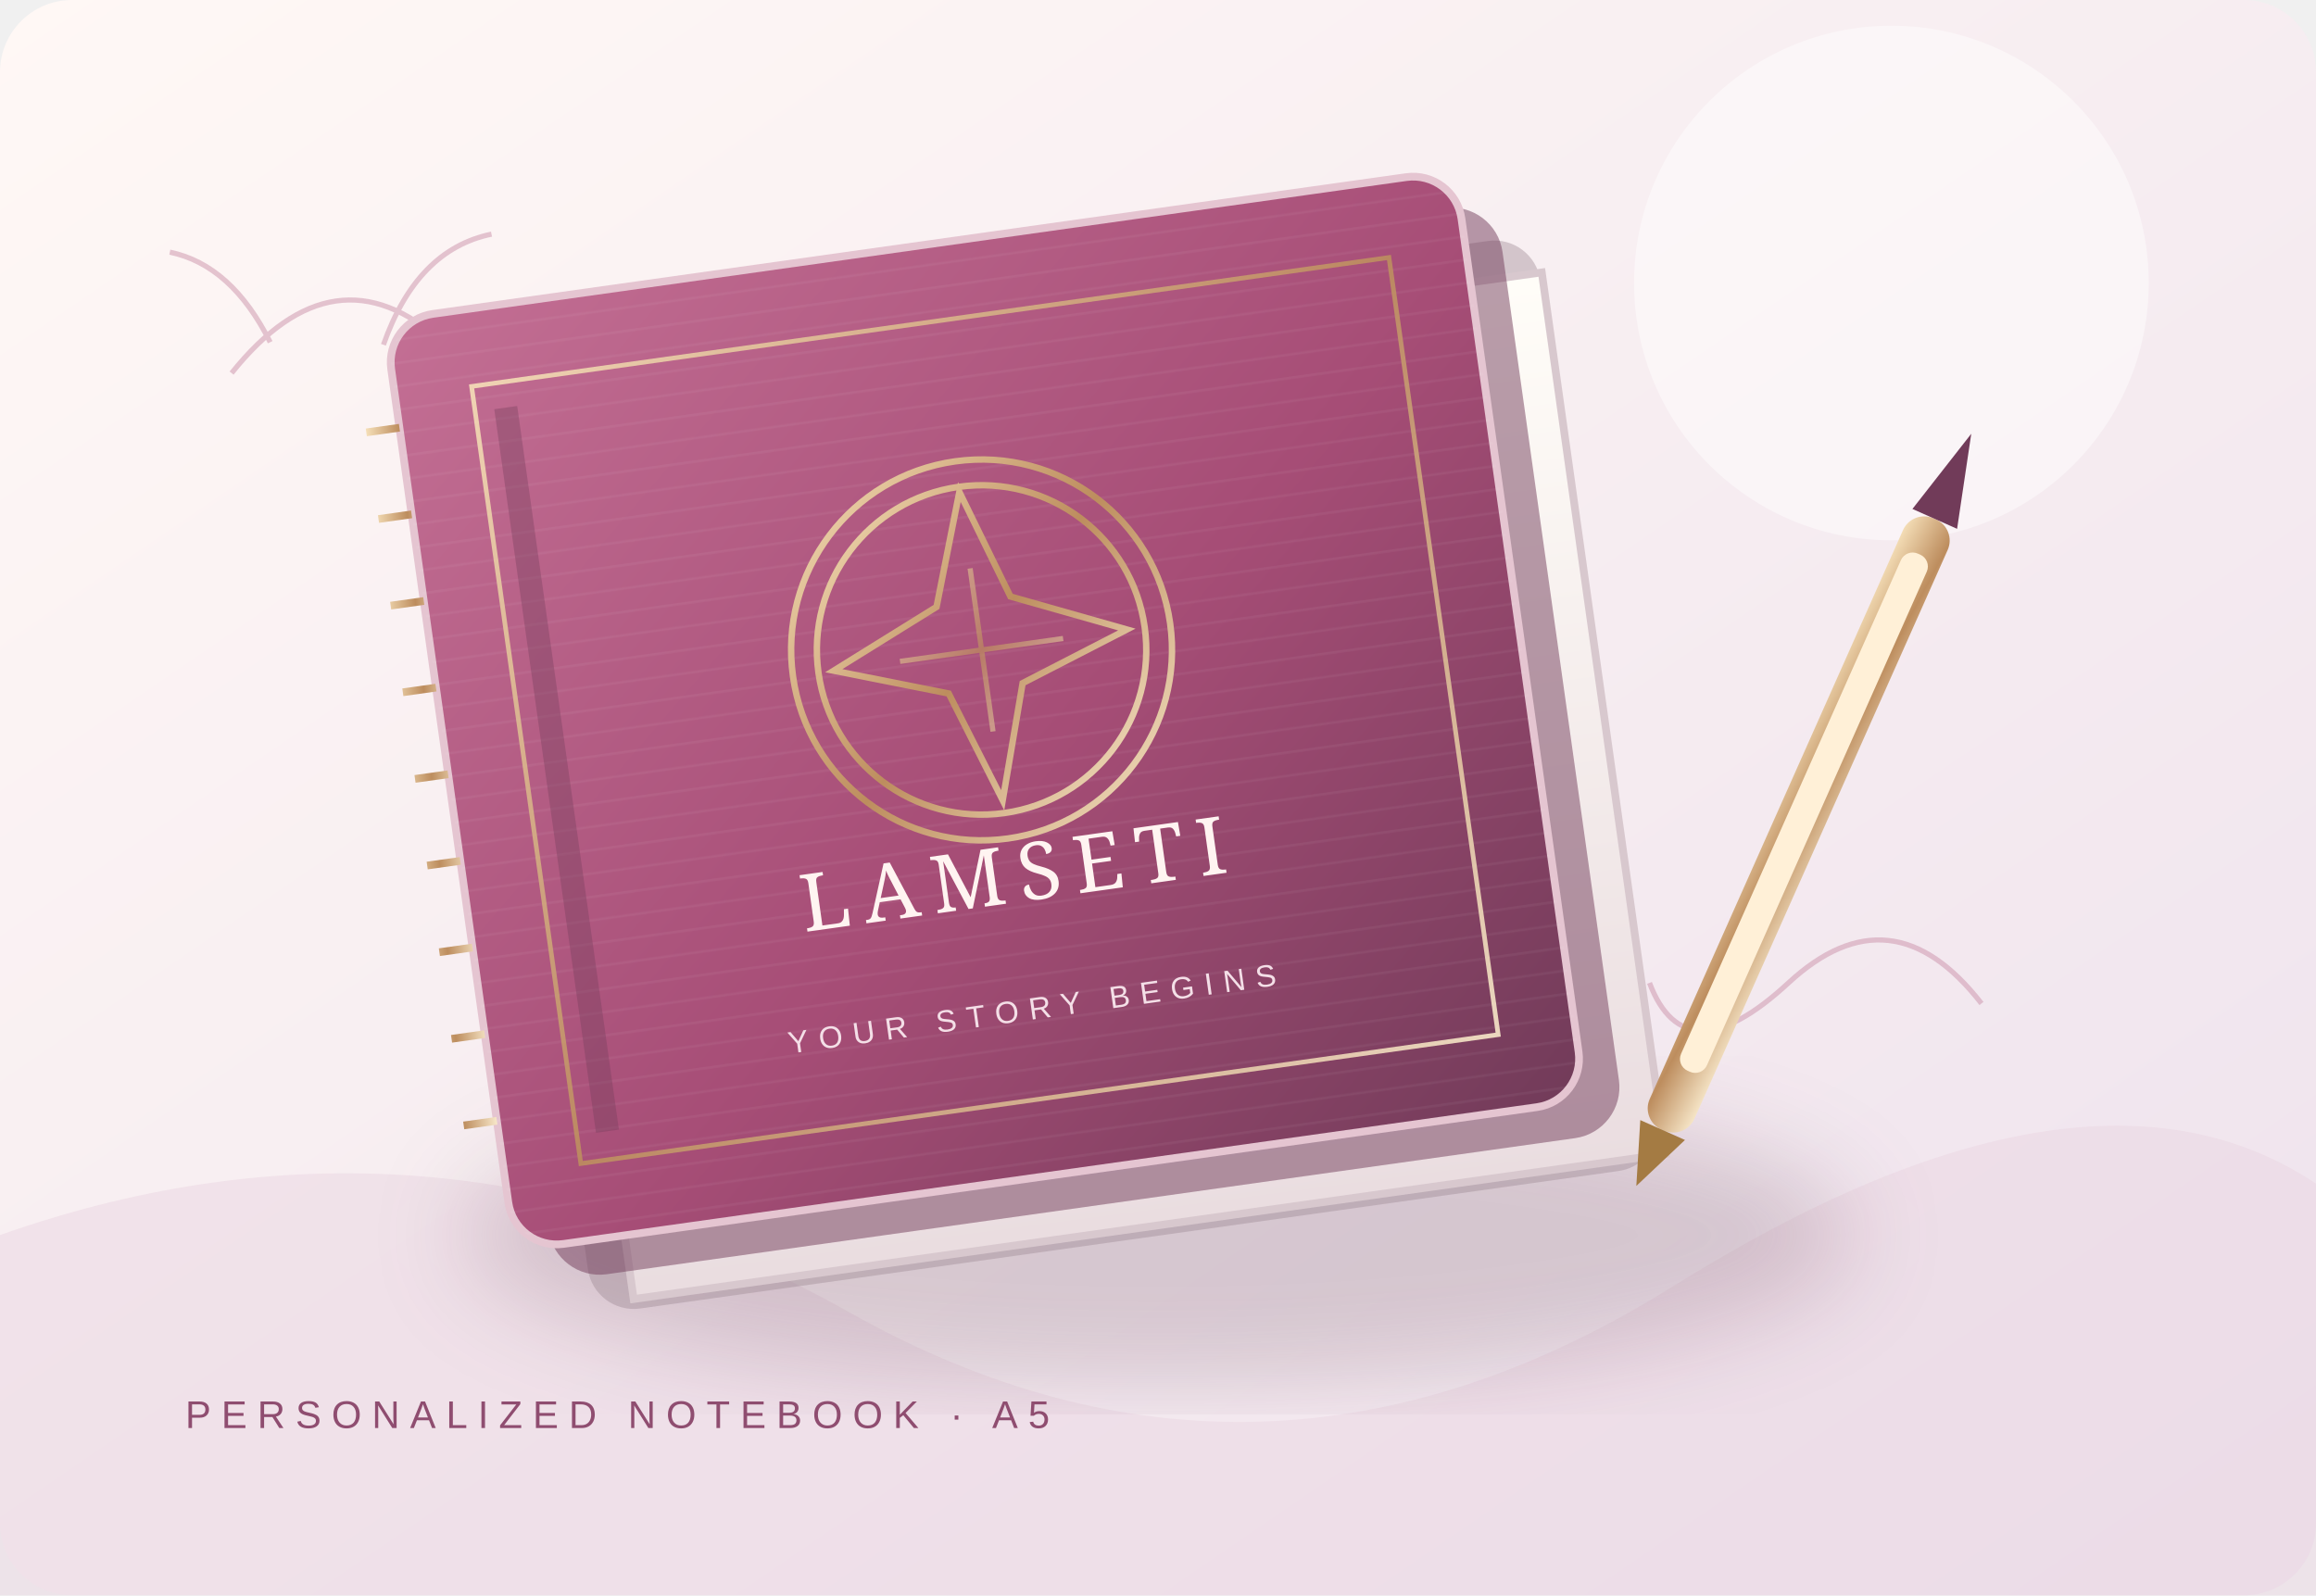
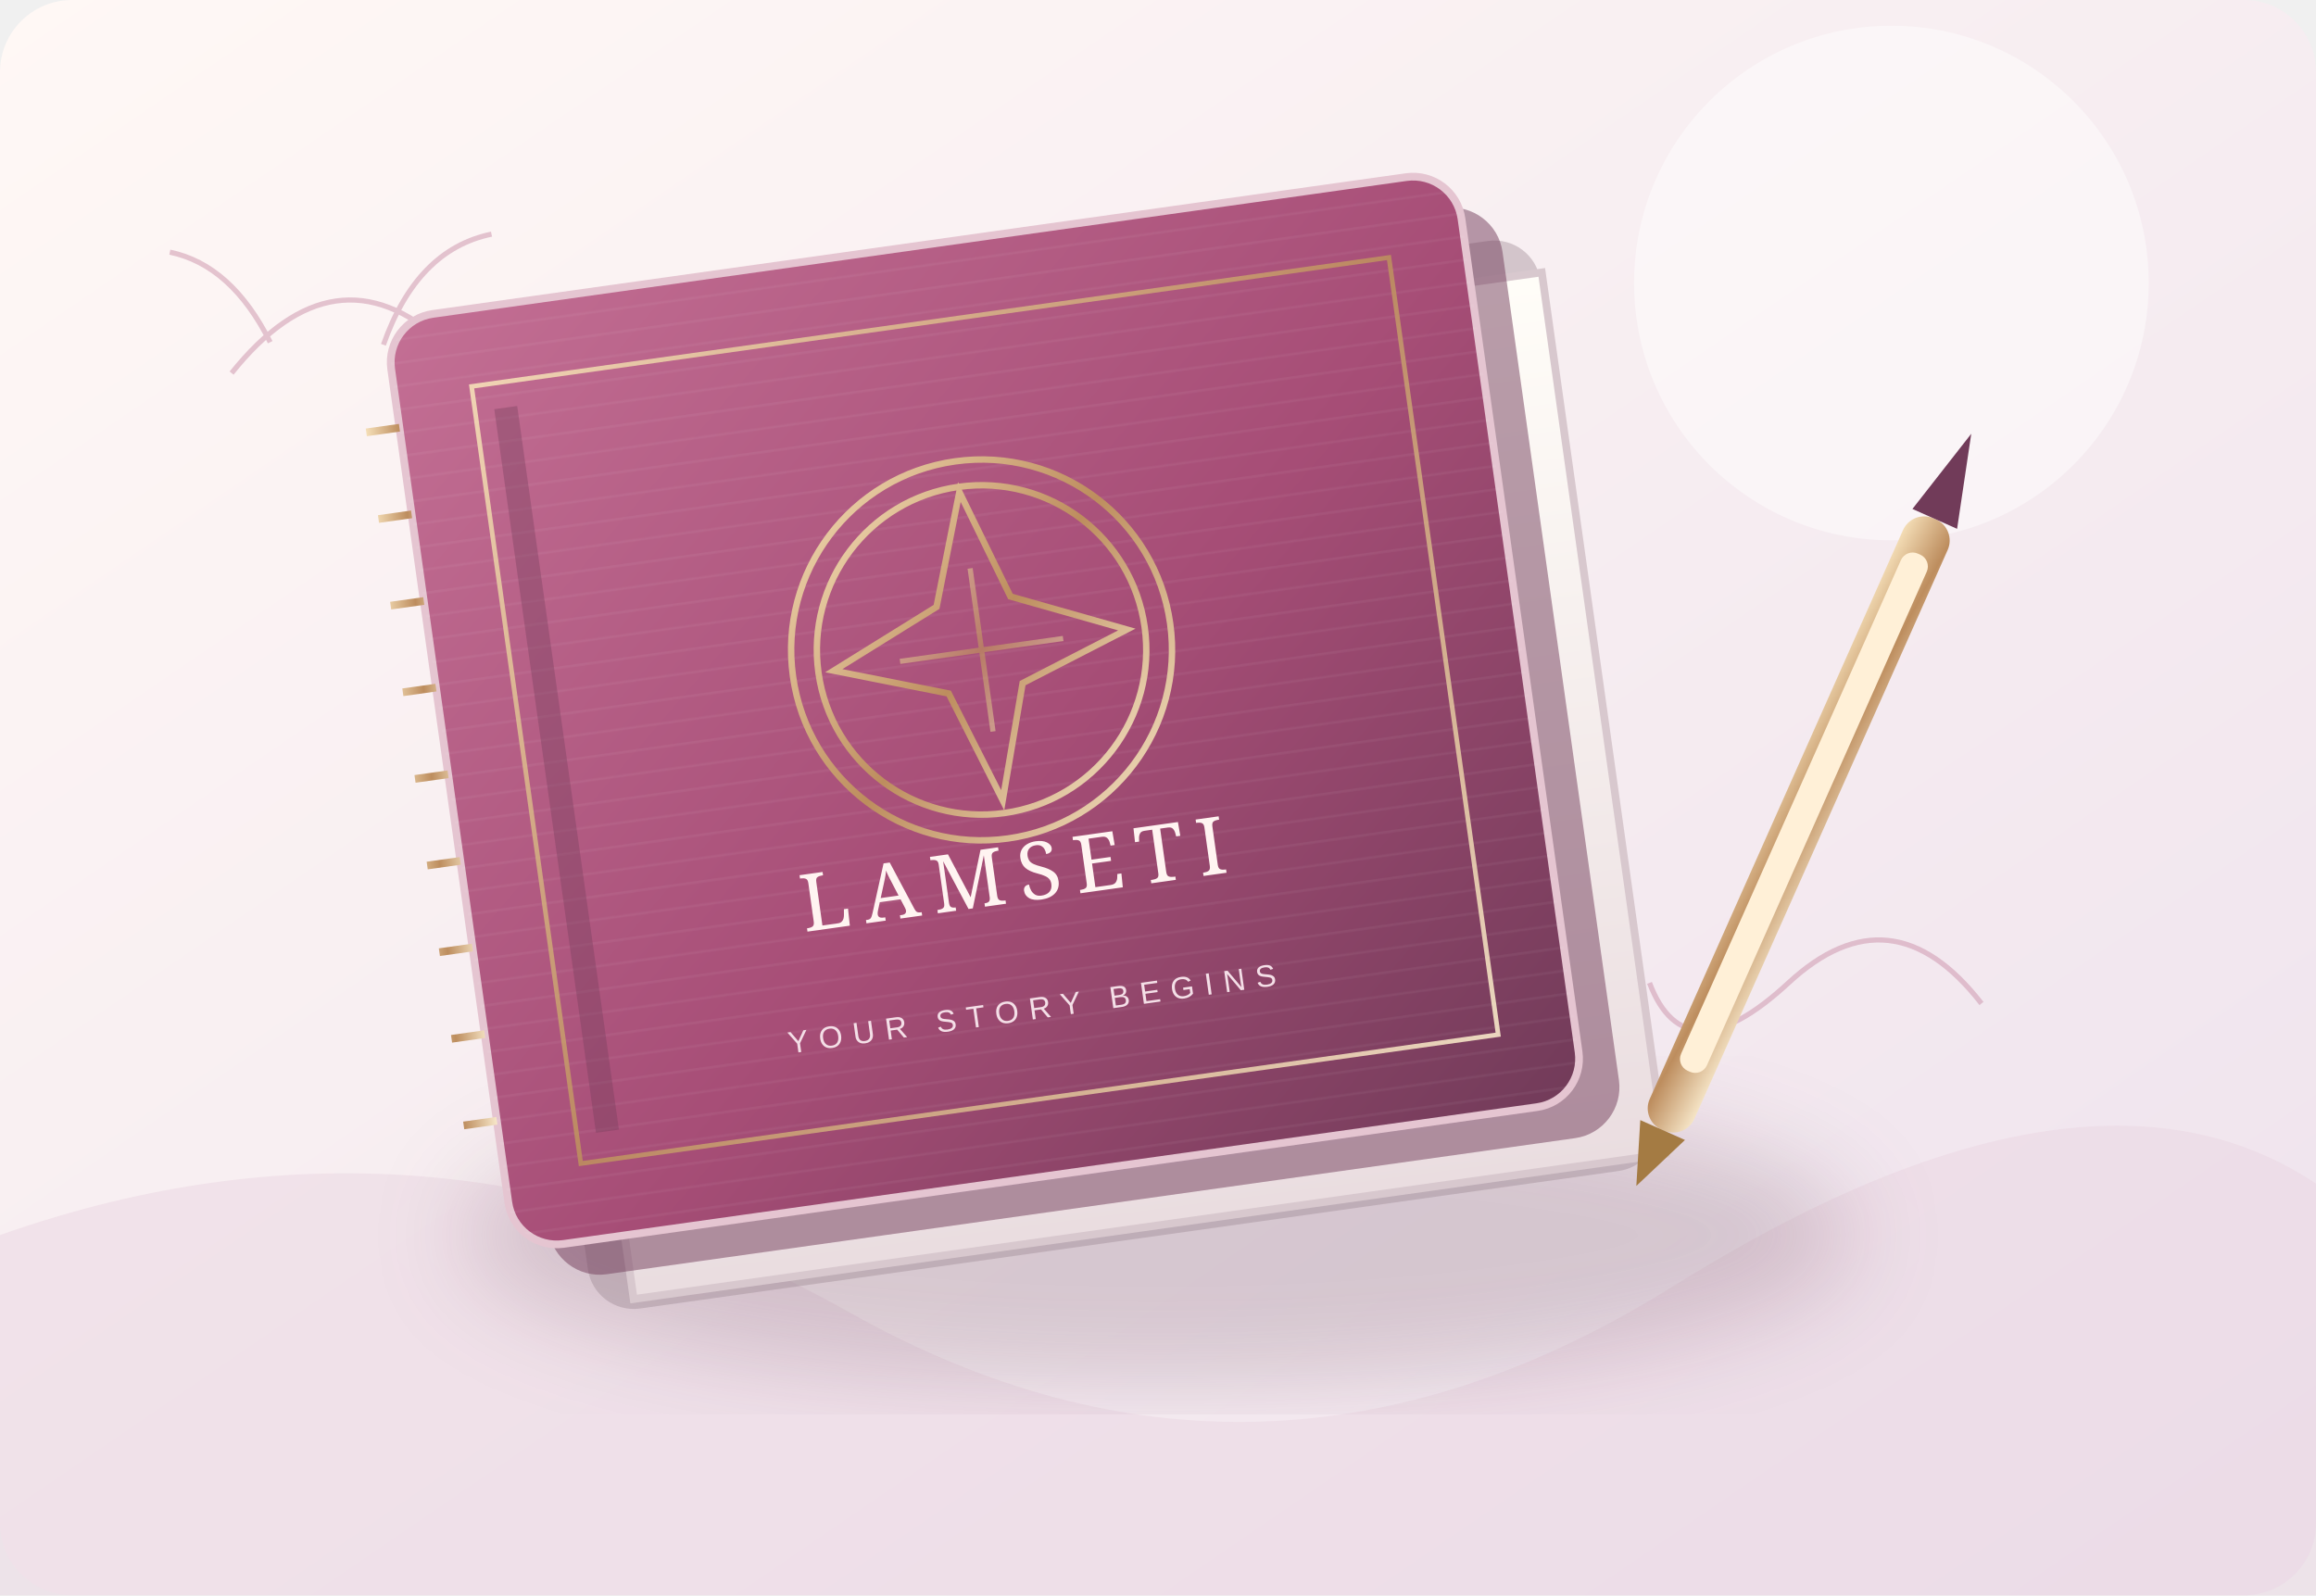
<svg xmlns="http://www.w3.org/2000/svg" viewBox="0 0 900 620" role="img" aria-labelledby="title desc">
  <style>
  .notebook-main,.notebook-pen,.notebook-note{transform-box:fill-box;transform-origin:center;transition:translate .8s cubic-bezier(.2,.75,.25,1)}
  svg:hover .notebook-main{translate:0 -15px}
  svg:hover .notebook-pen{translate:0 -23px}
  svg:hover .notebook-note{translate:0 -10px}
  svg:active .notebook-main{translate:0 -10px}
  svg:active .notebook-pen{translate:0 -15px}
  svg:active .notebook-note{translate:0 -7px}
  @media(prefers-reduced-motion:reduce){.notebook-main,.notebook-pen,.notebook-note{transition:none!important}}
</style>
  <defs>
    <linearGradient id="bg" x2="1" y2="1">
      <stop stop-color="#fff8f5" />
      <stop offset="1" stop-color="#eee2ed" />
    </linearGradient>
    <linearGradient id="cover" x2="1" y2="1">
      <stop stop-color="#c36f94" />
      <stop offset=".55" stop-color="#a64d76" />
      <stop offset="1" stop-color="#713b59" />
    </linearGradient>
    <linearGradient id="gold" x2="1" y2="1">
      <stop stop-color="#f5dfb8" />
      <stop offset=".5" stop-color="#bd8d5e" />
      <stop offset="1" stop-color="#f7e7c9" />
    </linearGradient>
    <linearGradient id="pages" x2="0" y2="1">
      <stop stop-color="#fffdf8" />
      <stop offset="1" stop-color="#eadde0" />
    </linearGradient>
    <filter id="shadow">
      <feGaussianBlur stdDeviation="18" />
    </filter>
    <pattern id="grain" width="18" height="18" patternUnits="userSpaceOnUse">
      <path d="M0 4h18M0 13h18" stroke="#fff" stroke-opacity=".13" />
    </pattern>
  </defs>
  <rect width="900" height="620" rx="28" fill="url(#bg)" />
  <circle cx="735" cy="110" r="100" fill="#fff" opacity=".45" />
  <path d="M0 480Q170 420 330 510T650 500T900 460V620H0Z" fill="#ead5e1" opacity=".5" />
  <g opacity=".48" fill="none" stroke="#c88ca6" stroke-width="2">
    <path d="M90 145q40-50 82-12t64 2M105 133q-15-30-39-35m83 36q13-37 42-43M770 390q-35-45-75-8t-54 0" />
  </g>
  <ellipse cx="450" cy="480" rx="270" ry="58" fill="#603b50" opacity=".2" filter="url(#shadow)" />
  <g class="notebook-main" transform="rotate(-8 440 310)">
    <rect x="205" y="115" width="420" height="365" rx="18" fill="#9b8791" opacity=".4" />
    <path d="M221 130h405v346H221z" fill="url(#pages)" stroke="#d8c8ce" stroke-width="3" />
    <rect x="192" y="100" width="420" height="365" rx="20" fill="#713b59" opacity=".5" />
    <rect x="178" y="86" width="420" height="365" rx="19" fill="url(#cover)" stroke="#e5c5d1" stroke-width="3" />
    <rect x="178" y="86" width="420" height="365" rx="19" fill="url(#grain)" opacity=".35" />
    <path d="M208 116h360v305H208z" fill="none" stroke="url(#gold)" stroke-width="1.8" opacity=".9" />
    <path d="M220 126v284" stroke="#713b59" stroke-width="9" opacity=".35" />
    <g fill="none" stroke="url(#gold)" stroke-width="2.5">
      <circle cx="390" cy="245" r="74" />
      <circle cx="390" cy="245" r="64" />
      <path d="M390 183l14 43 43 19-43 15-14 44-15-44-43-15 43-19z" />
    </g>
    <path d="M358 245h64M390 213v64" stroke="url(#gold)" stroke-width="2" opacity=".7" />
    <text x="390" y="344" fill="#fff4f1" font-family="Georgia,serif" font-size="31" letter-spacing="5" text-anchor="middle">LAMSETI</text>
    <path d="M320 366h140" stroke="url(#gold)" stroke-width="1.5" />
    <text x="390" y="390" fill="#f4dfe7" font-family="Arial,sans-serif" font-size="12" letter-spacing="4" text-anchor="middle">YOUR STORY BEGINS</text>
    <g fill="none" stroke="url(#gold)" stroke-width="3">
      <path d="M178 128h-13m13 34h-13m13 34h-13m13 34h-13m13 34h-13m13 34h-13m13 34h-13m13 34h-13m13 34h-13" />
    </g>
  </g>
  <g class="notebook-pen" transform="rotate(24 705 345)">
    <rect x="680" y="195" width="19" height="260" rx="9" fill="url(#gold)" />
    <rect x="684" y="210" width="11" height="220" rx="5" fill="#fff0d7" />
    <path d="M680 195l9-36 10 36z" fill="#713b59" />
    <path d="M680 455l9 24 10-24z" fill="#a47b43" />
  </g>
-   <text x="72" y="555" fill="#8f4d70" font-family="Arial,sans-serif" font-size="15" letter-spacing="4">PERSONALIZED NOTEBOOK · A5</text>
</svg>
